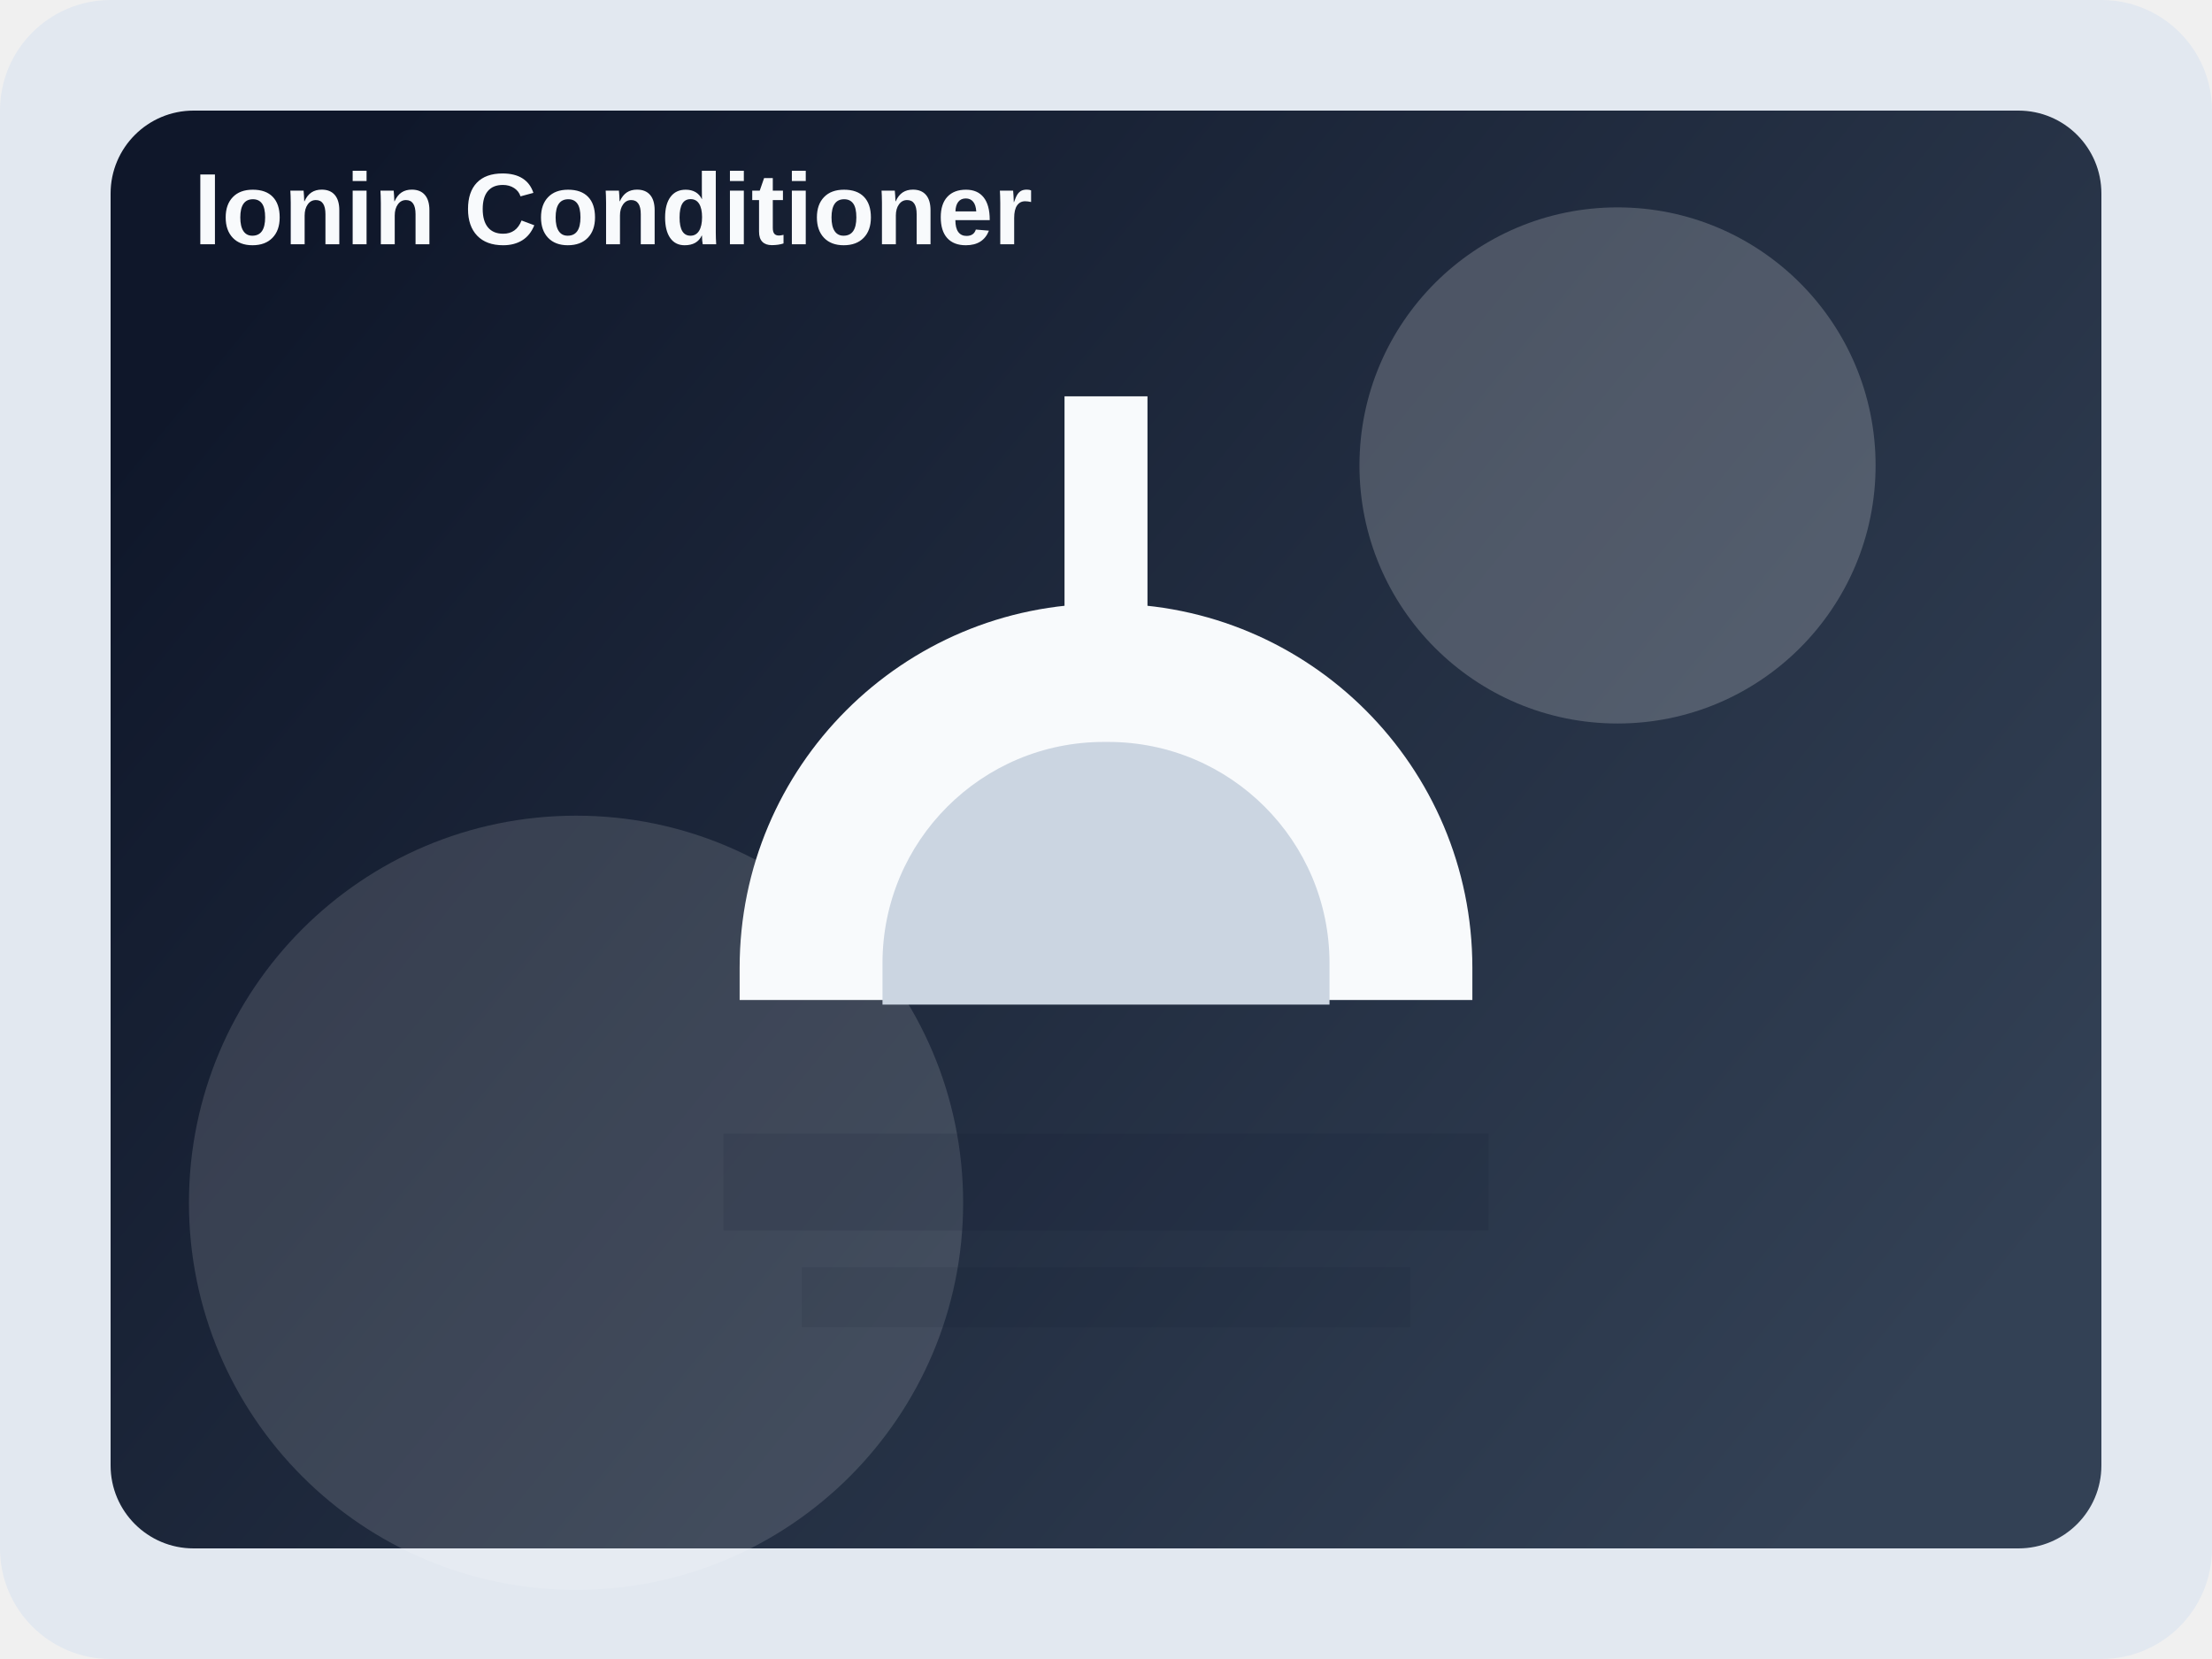
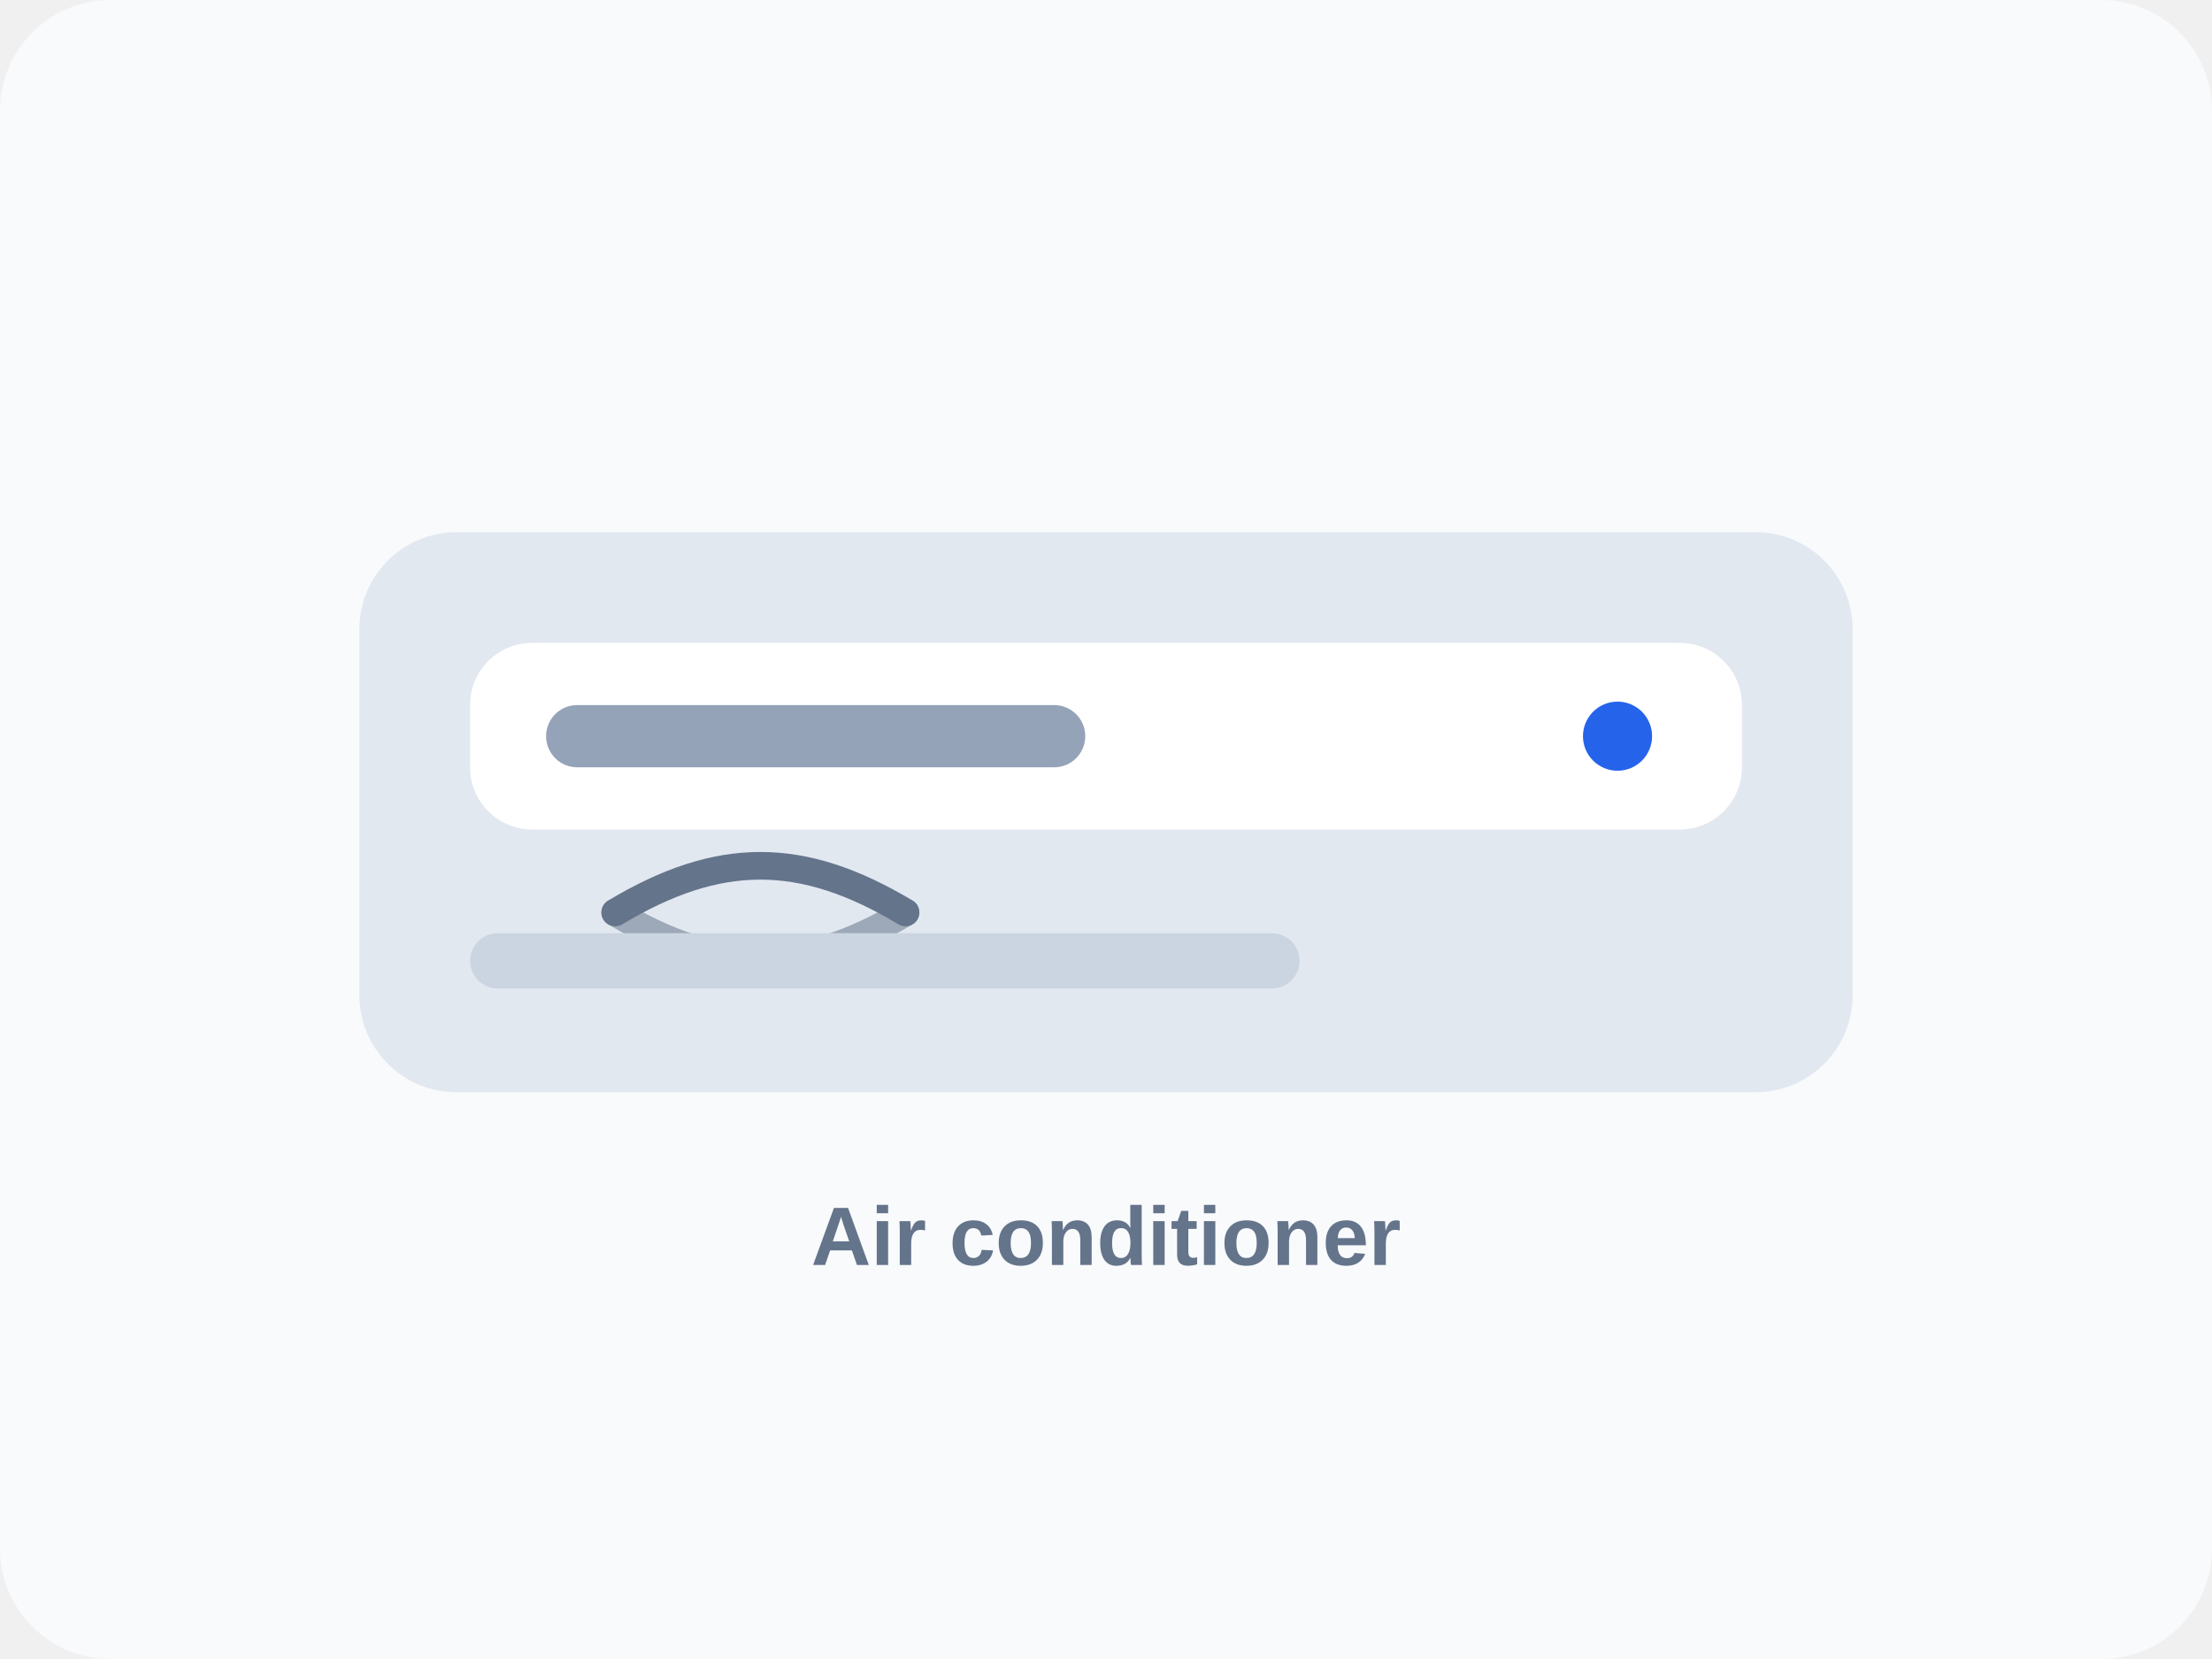
- <svg xmlns="http://www.w3.org/2000/svg" width="960" height="720" viewBox="0 0 960 720" fill="none">
-   <rect width="960" height="720" rx="48" fill="#E2E8F0" />
-   <rect x="48" y="48" width="864" height="624" rx="36" fill="url(#paint0_linear_1_1)" />
-   <circle cx="702" cy="202" r="112" fill="#FFF" fill-opacity=".2" />
-   <circle cx="250" cy="522" r="168" fill="#FFF" fill-opacity=".14" />
-   <path d="M321 420c0-87.261 70.739-158 158-158h2c87.261 0 158 70.739 158 158v14H321v-14Z" fill="#F8FAFC" />
-   <path d="M383 418c0-53.019 42.981-96 96-96h2c53.019 0 96 42.981 96 96v18H383v-18Z" fill="#CBD5E1" />
-   <path d="M462 172h18v124h-18zM480 172h18v124h-18z" fill="#F8FAFC" />
-   <path d="M314 492h332v42H314z" fill="#0F172A" fill-opacity=".12" />
-   <path d="M348 550h264v26H348z" fill="#0F172A" fill-opacity=".1" />
-   <text x="84" y="106" fill="#F8FAFC" font-family="Arial, sans-serif" font-size="44" font-weight="700">
-     Ionin Conditioner
-   </text>
-   <defs>
-     <linearGradient id="paint0_linear_1_1" x1="132" y1="96" x2="804" y2="644" gradientUnits="userSpaceOnUse">
-       <stop stop-color="#0F172A" />
-       <stop offset="1" stop-color="#334155" />
-     </linearGradient>
-   </defs>
+ <svg xmlns="http://www.w3.org/2000/svg" width="640" height="480" viewBox="0 0 640 480" fill="none">
+   <rect width="640" height="480" rx="32" fill="#F8FAFC" />
+   <rect x="104" y="154" width="432" height="162" rx="28" fill="#E2E8F0" />
+   <rect x="136" y="186" width="368" height="54" rx="18" fill="#FFFFFF" />
+   <rect x="158" y="204" width="156" height="18" rx="9" fill="#94A3B8" />
+   <circle cx="468" cy="213" r="10" fill="#2563EB" />
+   <path d="M178 264C208 246 232 246 262 264" stroke="#64748B" stroke-width="8" stroke-linecap="round" />
+   <path d="M178 264C208 282 232 282 262 264" stroke="#64748B" stroke-width="8" stroke-linecap="round" opacity="0.55" />
+   <rect x="136" y="270" width="240" height="16" rx="8" fill="#CBD5E1" />
+   <text x="320" y="366" text-anchor="middle" fill="#64748B" font-family="Arial, sans-serif" font-size="24" font-weight="700">Air conditioner</text>
</svg>
